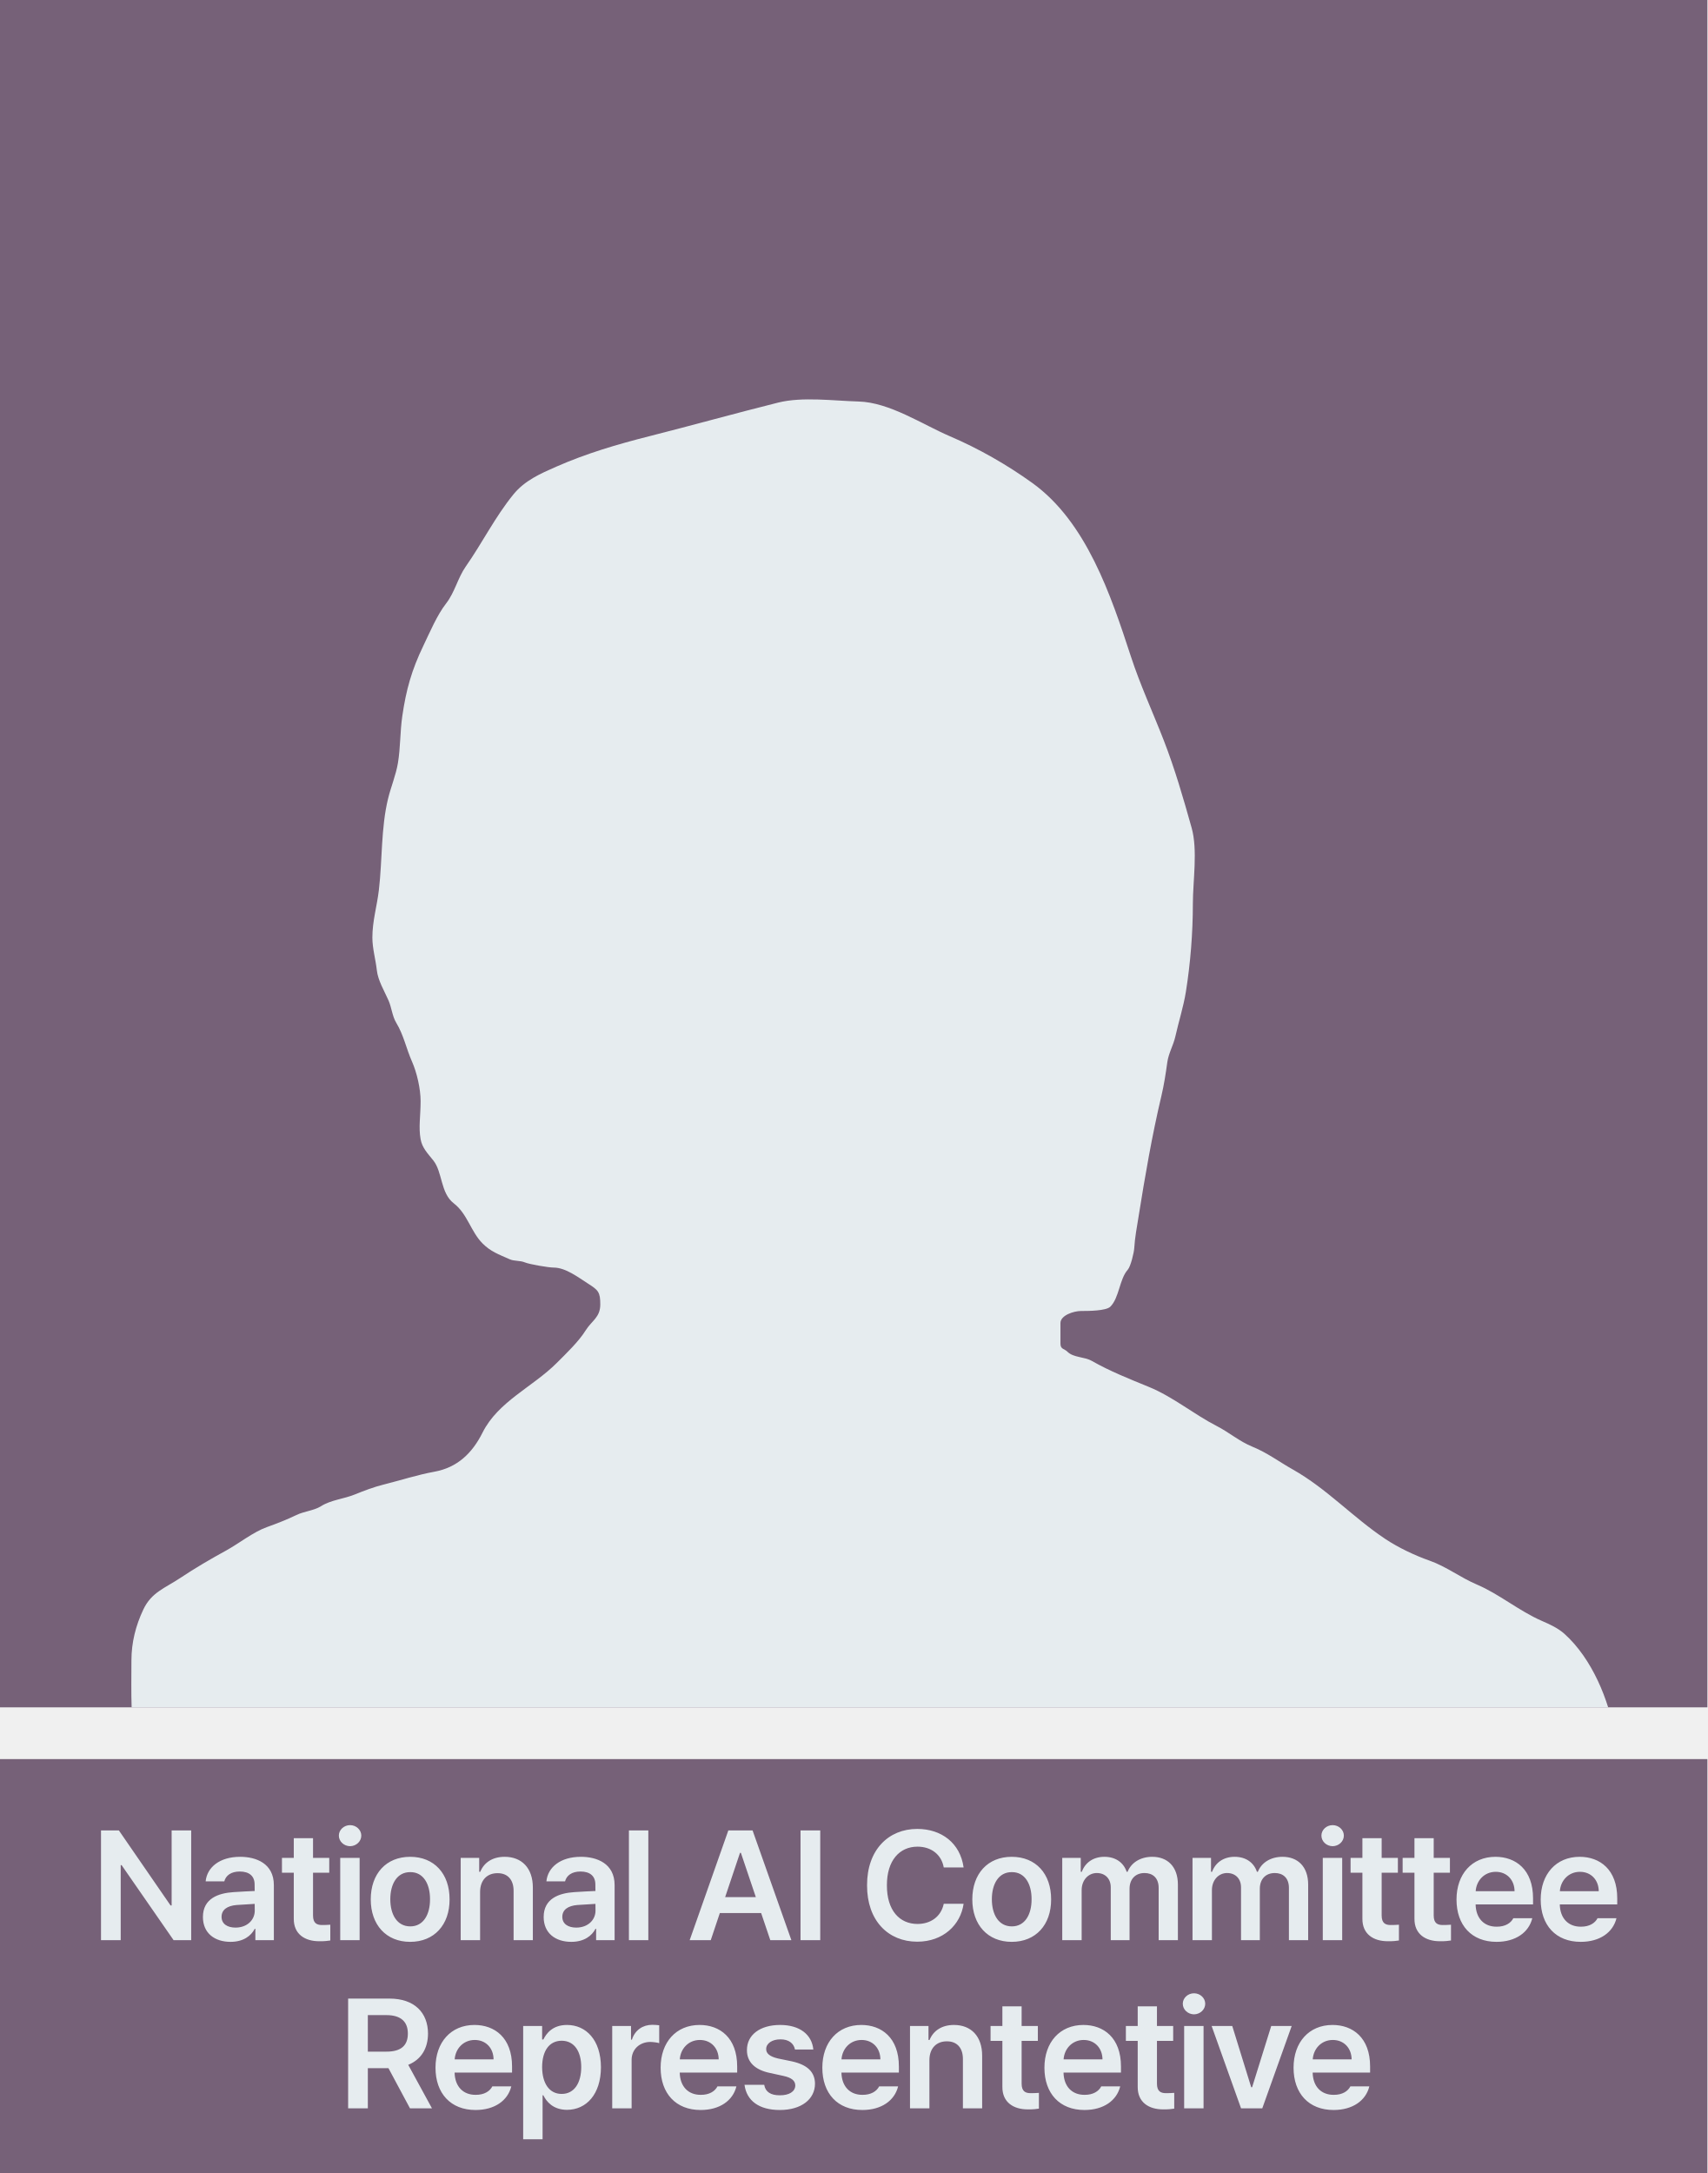
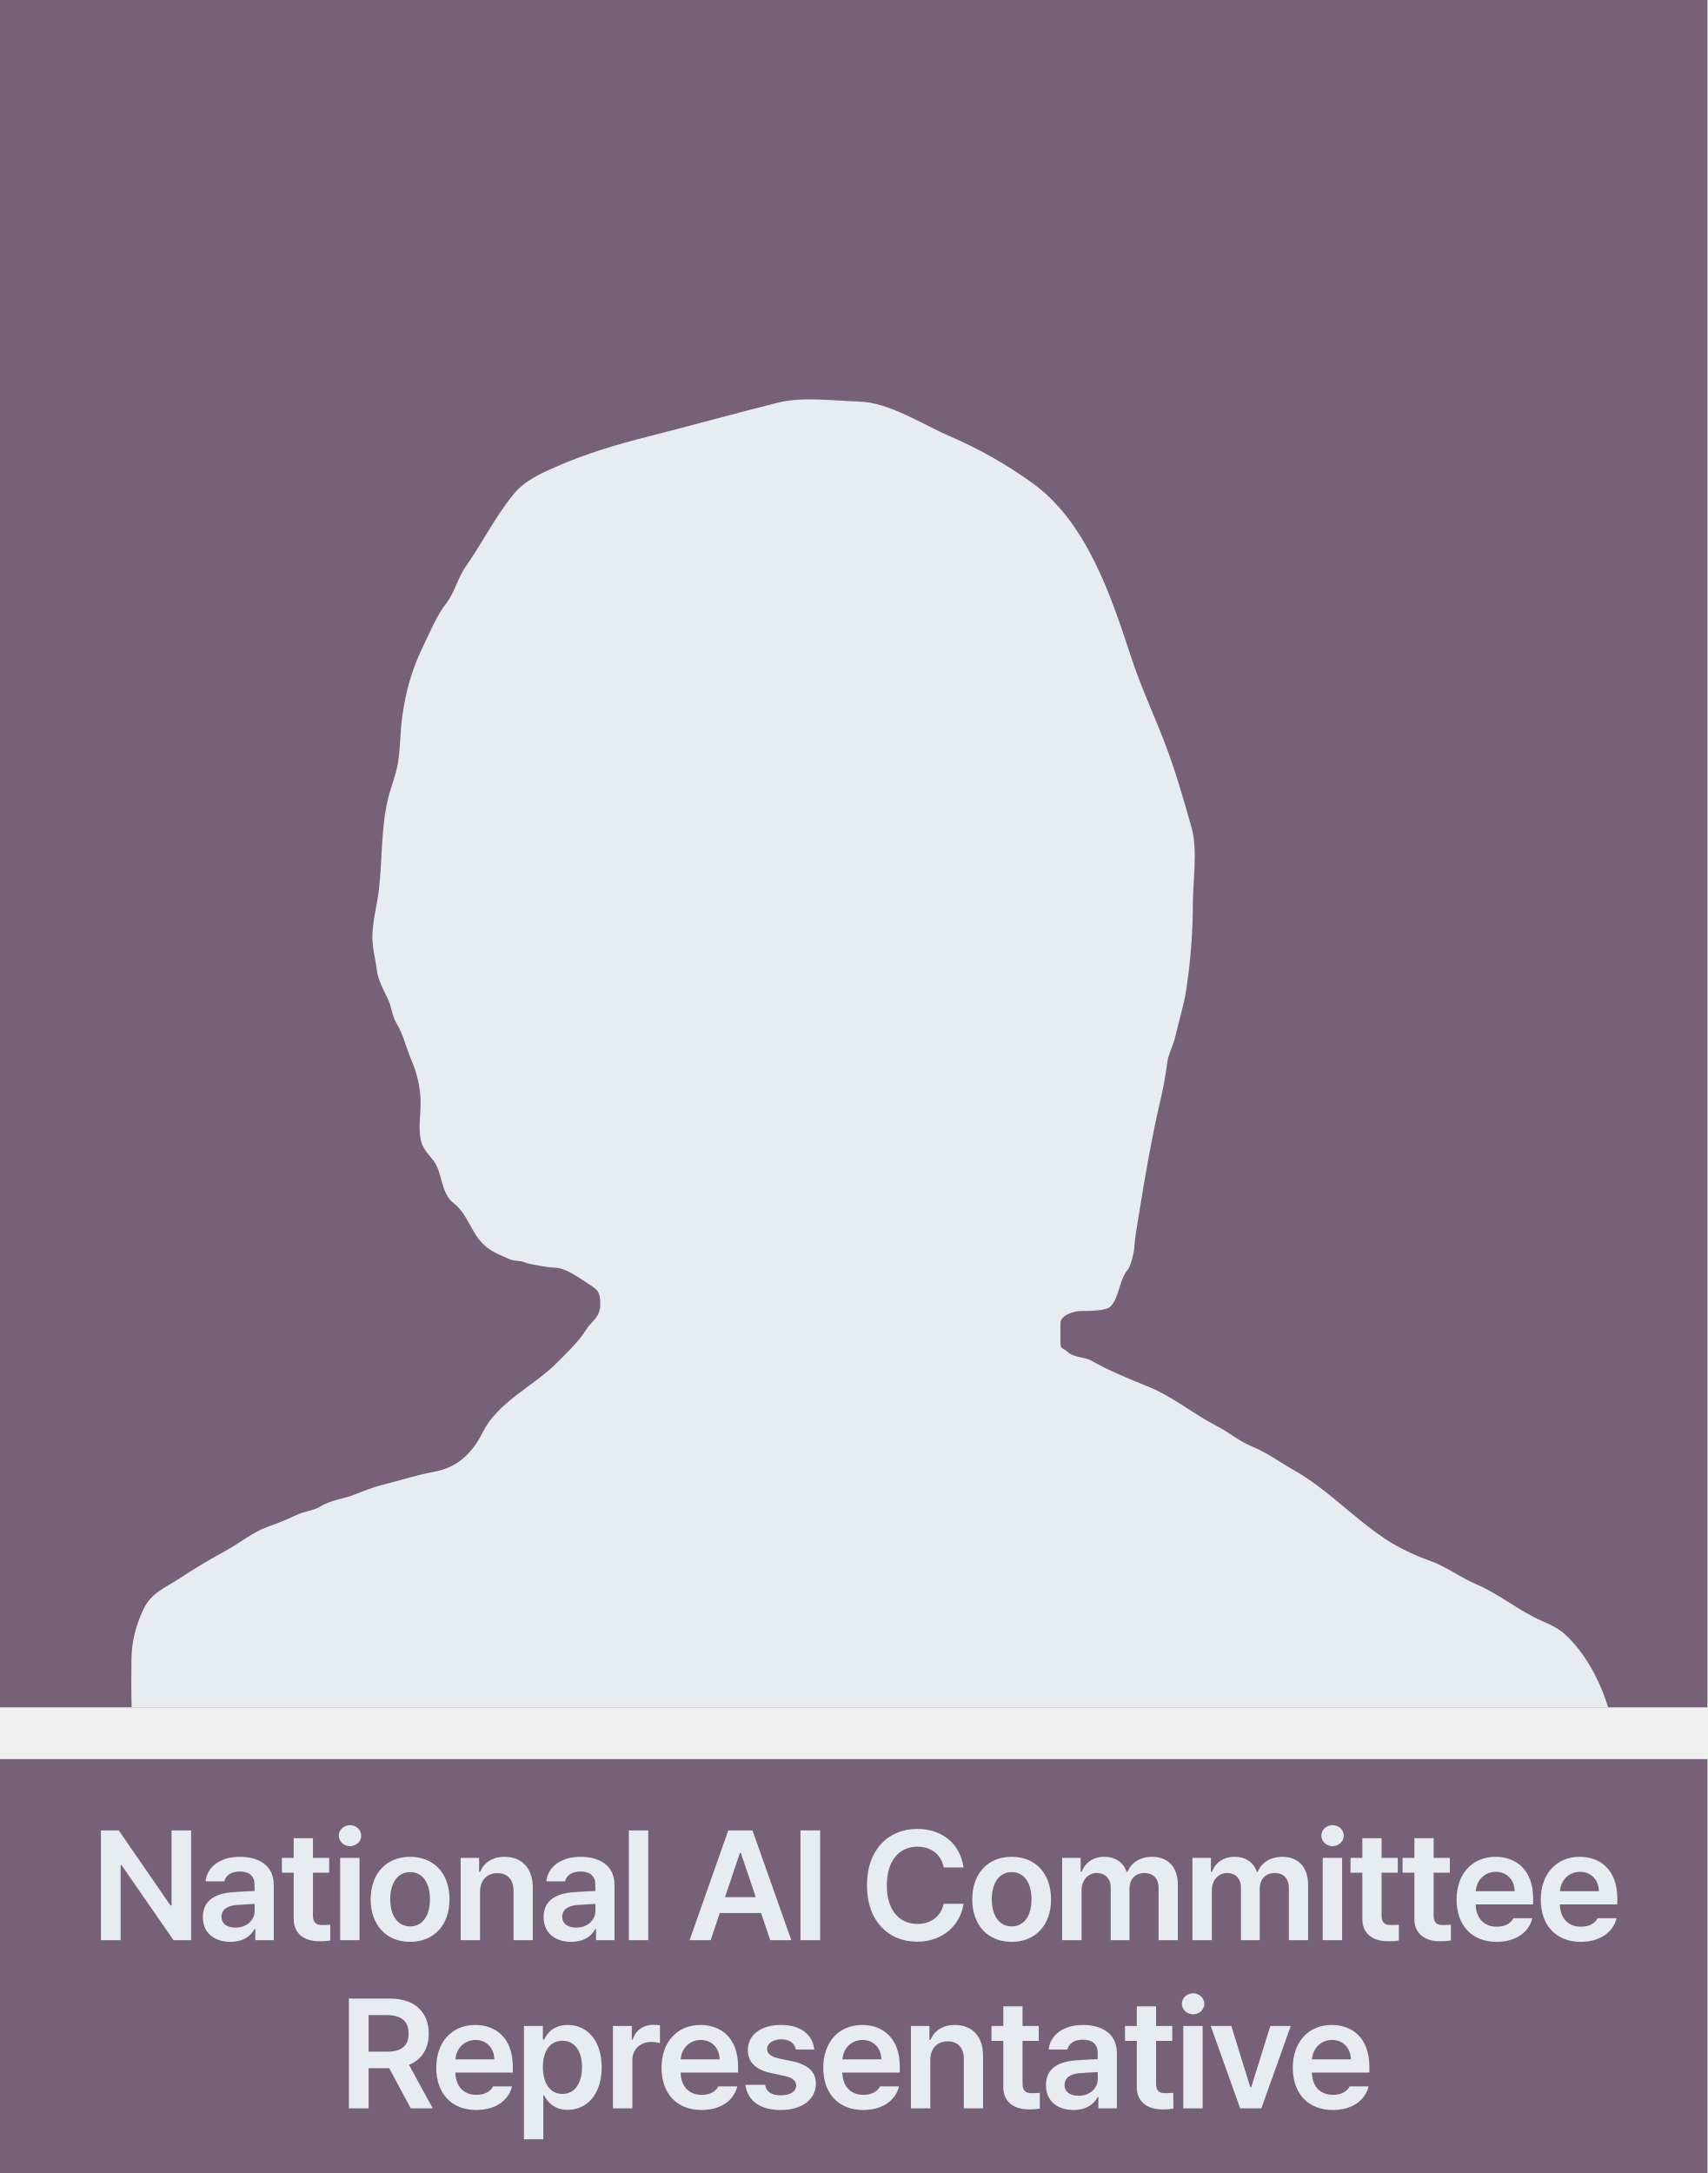
<svg xmlns="http://www.w3.org/2000/svg" width="264" height="336" viewBox="0 0 264 336" fill="none">
  <g clip-path="url(#clip0_2573_13482)">
    <rect width="264" height="264" fill="#766178" />
    <path d="M20.322 256.747C20.322 261.742 20.115 266.579 21.226 271.416C21.292 271.705 21.393 271.986 21.558 272.232C22.209 273.196 23.68 274.794 24.275 275.281C26.653 277.226 30.952 277.189 33.784 277.22C36.654 277.251 39.416 277.891 42.306 277.891C51.616 277.891 60.836 276.373 70.032 275.038C75.931 274.182 82.006 273.016 87.969 272.875C93.942 272.735 99.933 272.857 105.907 272.857C115.903 272.857 125.901 273.437 135.89 273.789C148.158 274.222 160.434 273.977 172.697 274.46C183.036 274.868 193.342 274.937 203.686 275.542C216.846 276.311 229.927 276.549 243.104 276.549C243.753 276.549 250.227 277.162 250.227 276.027C250.227 273.432 250.143 270.893 249.705 268.326C248.762 262.806 246.15 256.46 241.911 252.645C240.909 251.743 239.636 251.167 238.405 250.631C234.873 249.093 231.841 246.491 228.336 245C225.785 243.914 223.647 242.23 221.027 241.308C218.753 240.508 216.19 239.289 214.184 237.952C209.178 234.614 205.145 230.172 199.883 227.211C197.766 226.021 195.958 224.637 193.673 223.706C191.609 222.865 190.084 221.498 188.136 220.499C184.59 218.68 181.359 215.972 177.657 214.458C174.66 213.232 171.584 212.01 168.818 210.43C167.673 209.776 165.976 209.937 165.052 209.013C164.548 208.51 163.97 208.658 163.97 207.745V204.575C163.97 203.374 166.034 202.711 167.159 202.711H167.196C168.203 202.711 171.018 202.711 171.69 202.039C173.063 200.666 173.086 197.784 174.375 196.334C174.836 195.815 175.342 193.676 175.382 192.977C175.473 191.384 175.797 189.69 176.053 188.092C177.055 181.828 178.113 175.648 179.577 169.465C179.988 167.73 180.246 166.024 180.491 164.263C180.689 162.836 181.433 161.633 181.74 160.254C182.246 157.978 182.993 155.669 183.362 153.373C184.072 148.955 184.444 144.232 184.444 139.762C184.444 136.211 185.221 131.456 184.257 128.015C182.967 123.407 181.666 118.901 179.931 114.441C178.266 110.159 176.303 105.912 174.86 101.5C171.77 92.059 168.002 80.702 159.607 74.669C155.662 71.833 151.325 69.361 146.872 67.453C142.617 65.629 137.544 62.212 132.757 62.083C128.927 61.979 124.078 61.311 120.32 62.251C113.665 63.914 107.035 65.769 100.388 67.453C95.429 68.709 90.725 70.091 86.03 72.152L86.008 72.161C83.543 73.243 81.133 74.302 79.392 76.44C76.54 79.945 74.58 83.935 72.008 87.609C70.789 89.351 70.321 91.582 68.988 93.296C67.566 95.124 66.469 97.753 65.464 99.841C63.645 103.618 62.798 106.644 62.201 110.749C61.853 113.142 61.927 115.597 61.529 117.983C61.22 119.84 60.446 121.67 60.001 123.503C58.901 128.023 59.127 132.993 58.583 137.618C58.29 140.114 57.577 142.424 57.577 144.964C57.577 146.653 58.081 148.345 58.266 150.017C58.445 151.626 59.435 153.235 60.075 154.697C60.557 155.8 60.651 157.129 61.268 158.147C62.417 160.038 62.826 162.164 63.692 164.113C64.467 165.856 65.035 168.373 65.035 170.262C65.035 172.587 64.697 174.284 65.035 176.144C65.28 177.492 66.094 178.302 66.993 179.425C68.445 181.241 68.088 184.468 70.162 186.063C72.289 187.699 72.79 190.443 74.619 192.272C75.874 193.527 77.044 193.928 78.814 194.715C79.521 195.029 80.424 194.888 81.164 195.2C81.86 195.493 84.826 195.998 85.601 195.998C87.472 195.998 89.442 197.535 90.953 198.497C92.523 199.496 92.817 199.806 92.817 201.704C92.817 203.709 91.505 204.191 90.543 205.731C89.468 207.451 87.539 209.294 86.086 210.747C82.37 214.463 77.02 216.704 74.619 221.506C73.007 224.73 70.697 226.923 67.16 227.566C64.543 228.042 61.899 228.904 59.273 229.561C57.814 229.926 56.279 230.504 54.892 231.071C53.136 231.789 51.21 231.901 49.596 232.917C48.556 233.572 46.993 233.694 45.83 234.26C44.374 234.967 42.802 235.579 41.28 236.124C39.136 236.893 36.989 238.635 34.978 239.742C32.505 241.101 30.227 242.424 27.873 243.993C25.486 245.584 23.427 246.2 22.168 248.859C20.981 251.366 20.322 253.981 20.322 256.747Z" fill="#E6ECEF" />
  </g>
  <rect width="264" height="64" transform="translate(0 272)" fill="#766178" />
-   <path d="M29.562 283.031V300H26.844L18.805 288.398H18.664V300H15.617V283.031H18.383L26.375 294.633H26.539V283.031H29.562ZM31.377 296.414C31.377 293.555 33.755 292.723 36.111 292.57C37.002 292.5 38.818 292.418 39.38 292.395L39.369 291.375C39.369 290.109 38.56 289.383 37.072 289.383C35.736 289.383 34.916 289.992 34.681 290.906H31.798C32.009 288.738 33.955 287.109 37.142 287.109C39.556 287.109 42.345 288.105 42.345 291.492V300H39.486V298.242H39.392C38.83 299.32 37.646 300.258 35.642 300.258C33.216 300.258 31.377 298.934 31.377 296.414ZM34.259 296.391C34.259 297.492 35.162 298.055 36.416 298.055C38.232 298.055 39.392 296.859 39.392 295.43L39.38 294.387C38.841 294.41 37.177 294.516 36.58 294.562C35.162 294.68 34.259 295.277 34.259 296.391ZM50.909 287.273V289.57H48.402V296.18C48.402 297.398 49.011 297.645 49.761 297.656C50.112 297.668 50.698 297.633 51.073 297.609V300.047C50.722 300.105 50.148 300.176 49.386 300.164C47.136 300.176 45.402 299.062 45.425 296.672V289.57H43.597V287.273H45.425V284.227H48.402V287.273H50.909ZM52.606 300V287.273H55.606V300H52.606ZM52.395 283.828C52.395 282.938 53.181 282.211 54.13 282.211C55.079 282.211 55.864 282.938 55.864 283.828C55.864 284.73 55.079 285.457 54.13 285.469C53.181 285.457 52.395 284.73 52.395 283.828ZM63.42 300.258C59.706 300.258 57.327 297.621 57.327 293.695C57.327 289.734 59.706 287.109 63.42 287.109C67.147 287.109 69.526 289.734 69.514 293.695C69.526 297.621 67.147 300.258 63.42 300.258ZM60.35 293.672C60.35 296.004 61.37 297.867 63.444 297.867C65.483 297.867 66.502 296.004 66.491 293.672C66.502 291.34 65.483 289.465 63.444 289.477C61.37 289.465 60.35 291.34 60.35 293.672ZM74.234 292.547V300H71.234V287.273H74.094V289.43H74.258C74.832 288.012 76.133 287.109 78.031 287.109C80.668 287.109 82.402 288.844 82.391 291.891V300H79.414V292.359C79.414 290.648 78.488 289.629 76.93 289.641C75.348 289.629 74.234 290.695 74.234 292.547ZM84.064 296.414C84.064 293.555 86.443 292.723 88.798 292.57C89.689 292.5 91.505 292.418 92.068 292.395L92.056 291.375C92.056 290.109 91.248 289.383 89.759 289.383C88.423 289.383 87.603 289.992 87.369 290.906H84.486C84.697 288.738 86.642 287.109 89.83 287.109C92.244 287.109 95.033 288.105 95.033 291.492V300H92.173V298.242H92.08C91.517 299.32 90.334 300.258 88.33 300.258C85.904 300.258 84.064 298.934 84.064 296.414ZM86.947 296.391C86.947 297.492 87.849 298.055 89.103 298.055C90.919 298.055 92.08 296.859 92.08 295.43L92.068 294.387C91.529 294.41 89.865 294.516 89.267 294.562C87.849 294.68 86.947 295.277 86.947 296.391ZM100.245 283.031V300H97.245V283.031H100.245ZM109.897 300H106.639L112.616 283.031H116.366L122.366 300H119.108L117.69 295.805H111.303L109.897 300ZM112.123 293.344H116.87L114.561 286.5H114.42L112.123 293.344ZM126.828 283.031V300H123.781V283.031H126.828ZM145.925 288.75C145.562 286.711 143.933 285.539 141.87 285.539C139.093 285.539 137.124 287.672 137.136 291.516C137.124 295.418 139.105 297.492 141.87 297.492C143.886 297.492 145.515 296.367 145.925 294.375H148.995C148.527 297.633 145.843 300.234 141.823 300.234C137.347 300.234 134.054 296.988 134.066 291.516C134.054 286.031 137.382 282.797 141.823 282.797C145.573 282.797 148.468 284.977 148.995 288.75H145.925ZM156.434 300.258C152.72 300.258 150.341 297.621 150.341 293.695C150.341 289.734 152.72 287.109 156.434 287.109C160.161 287.109 162.54 289.734 162.528 293.695C162.54 297.621 160.161 300.258 156.434 300.258ZM153.364 293.672C153.364 296.004 154.384 297.867 156.458 297.867C158.497 297.867 159.516 296.004 159.505 293.672C159.516 291.34 158.497 289.465 156.458 289.477C154.384 289.465 153.364 291.34 153.364 293.672ZM164.248 300V287.273H167.108V289.43H167.272C167.799 287.977 169.077 287.109 170.764 287.109C172.487 287.109 173.729 287.988 174.209 289.43H174.35C174.901 288.023 176.319 287.109 178.17 287.109C180.502 287.109 182.143 288.609 182.131 291.445V300H179.155V291.914C179.155 290.332 178.194 289.617 176.975 289.617C175.51 289.617 174.655 290.613 174.655 292.055V300H171.748V291.797C171.737 290.473 170.87 289.617 169.592 289.617C168.303 289.617 167.248 290.684 167.248 292.266V300H164.248ZM184.391 300V287.273H187.25V289.43H187.414C187.941 287.977 189.219 287.109 190.906 287.109C192.629 287.109 193.871 287.988 194.352 289.43H194.492C195.043 288.023 196.461 287.109 198.312 287.109C200.645 287.109 202.285 288.609 202.273 291.445V300H199.297V291.914C199.297 290.332 198.336 289.617 197.117 289.617C195.652 289.617 194.797 290.613 194.797 292.055V300H191.891V291.797C191.879 290.473 191.012 289.617 189.734 289.617C188.445 289.617 187.391 290.684 187.391 292.266V300H184.391ZM204.533 300V287.273H207.533V300H204.533ZM204.322 283.828C204.322 282.938 205.107 282.211 206.056 282.211C207.005 282.211 207.791 282.938 207.791 283.828C207.791 284.73 207.005 285.457 206.056 285.469C205.107 285.457 204.322 284.73 204.322 283.828ZM216.144 287.273V289.57H213.636V296.18C213.636 297.398 214.245 297.645 214.995 297.656C215.347 297.668 215.933 297.633 216.308 297.609V300.047C215.956 300.105 215.382 300.176 214.62 300.164C212.37 300.176 210.636 299.062 210.659 296.672V289.57H208.831V287.273H210.659V284.227H213.636V287.273H216.144ZM224.192 287.273V289.57H221.684V296.18C221.684 297.398 222.294 297.645 223.044 297.656C223.395 297.668 223.981 297.633 224.356 297.609V300.047C224.005 300.105 223.43 300.176 222.669 300.164C220.419 300.176 218.684 299.062 218.708 296.672V289.57H216.88V287.273H218.708V284.227H221.684V287.273H224.192ZM231.397 300.258C227.565 300.258 225.209 297.703 225.209 293.719C225.209 289.781 227.6 287.109 231.233 287.109C234.35 287.109 237.045 289.066 237.045 293.531V294.469H228.163C228.209 296.637 229.487 297.926 231.42 297.914C232.733 297.926 233.612 297.363 233.998 296.602H236.928C236.389 298.805 234.35 300.258 231.397 300.258ZM228.174 292.43H234.186C234.174 290.695 233.002 289.43 231.28 289.43C229.487 289.43 228.28 290.812 228.174 292.43ZM244.414 300.258C240.582 300.258 238.227 297.703 238.227 293.719C238.227 289.781 240.617 287.109 244.25 287.109C247.367 287.109 250.062 289.066 250.062 293.531V294.469H241.18C241.227 296.637 242.504 297.926 244.438 297.914C245.75 297.926 246.629 297.363 247.016 296.602H249.945C249.406 298.805 247.367 300.258 244.414 300.258ZM241.191 292.43H247.203C247.191 290.695 246.02 289.43 244.297 289.43C242.504 289.43 241.297 290.812 241.191 292.43ZM53.83 326V309.031H60.205C64.095 309.031 66.169 311.211 66.181 314.445C66.169 316.754 65.115 318.465 63.123 319.273L66.791 326H63.392L60.064 319.789H56.877V326H53.83ZM56.877 317.234H59.736C62.033 317.246 63.064 316.262 63.064 314.445C63.064 312.641 62.033 311.586 59.736 311.586H56.877V317.234ZM73.527 326.258C69.695 326.258 67.339 323.703 67.339 319.719C67.339 315.781 69.73 313.109 73.362 313.109C76.48 313.109 79.175 315.066 79.175 319.531V320.469H70.292C70.339 322.637 71.616 323.926 73.55 323.914C74.862 323.926 75.741 323.363 76.128 322.602H79.058C78.519 324.805 76.48 326.258 73.527 326.258ZM70.304 318.43H76.316C76.304 316.695 75.132 315.43 73.409 315.43C71.616 315.43 70.409 316.812 70.304 318.43ZM80.895 330.781V313.273H83.825V315.359H84.013C84.469 314.457 85.407 313.109 87.669 313.109C90.598 313.109 92.907 315.406 92.919 319.648C92.907 323.832 90.669 326.223 87.669 326.234C85.477 326.223 84.481 324.922 84.013 323.984H83.895V330.781H80.895ZM83.825 319.625C83.837 322.109 84.915 323.773 86.848 323.773C88.829 323.773 89.872 322.027 89.872 319.625C89.872 317.258 88.852 315.559 86.848 315.547C84.891 315.559 83.837 317.152 83.825 319.625ZM94.662 326V313.273H97.569V315.383H97.709C98.166 313.918 99.385 313.086 100.85 313.086C101.178 313.086 101.647 313.121 101.928 313.156V315.922C101.659 315.828 101.038 315.746 100.545 315.734C98.881 315.746 97.662 316.895 97.662 318.5V326H94.662ZM108.336 326.258C104.504 326.258 102.148 323.703 102.148 319.719C102.148 315.781 104.539 313.109 108.172 313.109C111.289 313.109 113.984 315.066 113.984 319.531V320.469H105.102C105.148 322.637 106.426 323.926 108.359 323.914C109.672 323.926 110.551 323.363 110.938 322.602H113.867C113.328 324.805 111.289 326.258 108.336 326.258ZM105.113 318.43H111.125C111.113 316.695 109.941 315.43 108.219 315.43C106.426 315.43 105.219 316.812 105.113 318.43ZM122.923 316.906C122.736 315.945 121.939 315.324 120.673 315.336C119.396 315.324 118.459 315.969 118.47 316.836C118.459 317.492 118.986 317.984 120.275 318.289L122.431 318.734C124.834 319.262 126.005 320.375 126.017 322.203C126.005 324.594 123.908 326.258 120.58 326.258C117.345 326.258 115.435 324.805 115.119 322.367H118.166C118.341 323.457 119.185 323.996 120.58 323.984C122.021 323.996 122.959 323.41 122.97 322.461C122.959 321.723 122.384 321.254 121.119 320.984L119.08 320.539C116.713 320.059 115.482 318.816 115.494 317C115.482 314.645 117.521 313.109 120.627 313.109C123.662 313.109 125.537 314.598 125.759 316.906H122.923ZM133.339 326.258C129.507 326.258 127.152 323.703 127.152 319.719C127.152 315.781 129.542 313.109 133.175 313.109C136.292 313.109 138.988 315.066 138.988 319.531V320.469H130.105C130.152 322.637 131.429 323.926 133.363 323.914C134.675 323.926 135.554 323.363 135.941 322.602H138.87C138.331 324.805 136.292 326.258 133.339 326.258ZM130.116 318.43H136.128C136.116 316.695 134.945 315.43 133.222 315.43C131.429 315.43 130.222 316.812 130.116 318.43ZM143.708 318.547V326H140.708V313.273H143.567V315.43H143.731C144.305 314.012 145.606 313.109 147.505 313.109C150.141 313.109 151.876 314.844 151.864 317.891V326H148.888V318.359C148.888 316.648 147.962 315.629 146.403 315.641C144.821 315.629 143.708 316.695 143.708 318.547ZM160.475 313.273V315.57H157.967V322.18C157.967 323.398 158.577 323.645 159.327 323.656C159.678 323.668 160.264 323.633 160.639 323.609V326.047C160.288 326.105 159.713 326.176 158.952 326.164C156.702 326.176 154.967 325.062 154.991 322.672V315.57H153.163V313.273H154.991V310.227H157.967V313.273H160.475ZM167.68 326.258C163.848 326.258 161.492 323.703 161.492 319.719C161.492 315.781 163.883 313.109 167.516 313.109C170.633 313.109 173.328 315.066 173.328 319.531V320.469H164.445C164.492 322.637 165.77 323.926 167.703 323.914C169.016 323.926 169.895 323.363 170.281 322.602H173.211C172.672 324.805 170.633 326.258 167.68 326.258ZM164.457 318.43H170.469C170.457 316.695 169.285 315.43 167.562 315.43C165.77 315.43 164.562 316.812 164.457 318.43ZM181.4 313.273V315.57H178.892V322.18C178.892 323.398 179.502 323.645 180.252 323.656C180.603 323.668 181.189 323.633 181.564 323.609V326.047C181.212 326.105 180.638 326.176 179.877 326.164C177.627 326.176 175.892 325.062 175.916 322.672V315.57H174.087V313.273H175.916V310.227H178.892V313.273H181.4ZM183.097 326V313.273H186.097V326H183.097ZM182.886 309.828C182.886 308.938 183.671 308.211 184.62 308.211C185.57 308.211 186.355 308.938 186.355 309.828C186.355 310.73 185.57 311.457 184.62 311.469C183.671 311.457 182.886 310.73 182.886 309.828ZM199.723 313.273L195.177 326H191.895L187.348 313.273H190.536L193.466 322.742H193.606L196.559 313.273H199.723ZM206.202 326.258C202.37 326.258 200.014 323.703 200.014 319.719C200.014 315.781 202.405 313.109 206.038 313.109C209.155 313.109 211.85 315.066 211.85 319.531V320.469H202.967C203.014 322.637 204.291 323.926 206.225 323.914C207.538 323.926 208.416 323.363 208.803 322.602H211.733C211.194 324.805 209.155 326.258 206.202 326.258ZM202.979 318.43H208.991C208.979 316.695 207.807 315.43 206.084 315.43C204.291 315.43 203.084 316.812 202.979 318.43Z" fill="#E6ECEF" />
+   <path d="M29.551 283.031V300H26.832L18.793 288.398H18.652V300H15.605V283.031H18.371L26.363 294.633H26.527V283.031H29.551ZM31.365 296.414C31.365 293.555 33.744 292.723 36.099 292.57C36.99 292.5 38.806 292.418 39.369 292.395L39.357 291.375C39.357 290.109 38.548 289.383 37.06 289.383C35.724 289.383 34.904 289.992 34.669 290.906H31.787C31.998 288.738 33.943 287.109 37.13 287.109C39.544 287.109 42.334 288.105 42.334 291.492V300H39.474V298.242H39.38C38.818 299.32 37.634 300.258 35.63 300.258C33.205 300.258 31.365 298.934 31.365 296.414ZM34.248 296.391C34.248 297.492 35.15 298.055 36.404 298.055C38.22 298.055 39.38 296.859 39.38 295.43L39.369 294.387C38.83 294.41 37.166 294.516 36.568 294.562C35.15 294.68 34.248 295.277 34.248 296.391ZM50.898 287.273V289.57H48.39V296.18C48.39 297.398 48.999 297.645 49.749 297.656C50.101 297.668 50.687 297.633 51.062 297.609V300.047C50.71 300.105 50.136 300.176 49.374 300.164C47.124 300.176 45.39 299.062 45.413 296.672V289.57H43.585V287.273H45.413V284.227H48.39V287.273H50.898ZM52.594 300V287.273H55.594V300H52.594ZM52.384 283.828C52.384 282.938 53.169 282.211 54.118 282.211C55.067 282.211 55.852 282.938 55.852 283.828C55.852 284.73 55.067 285.457 54.118 285.469C53.169 285.457 52.384 284.73 52.384 283.828ZM63.409 300.258C59.694 300.258 57.315 297.621 57.315 293.695C57.315 289.734 59.694 287.109 63.409 287.109C67.135 287.109 69.514 289.734 69.502 293.695C69.514 297.621 67.135 300.258 63.409 300.258ZM60.338 293.672C60.338 296.004 61.358 297.867 63.432 297.867C65.471 297.867 66.491 296.004 66.479 293.672C66.491 291.34 65.471 289.465 63.432 289.477C61.358 289.465 60.338 291.34 60.338 293.672ZM74.223 292.547V300H71.223V287.273H74.082V289.43H74.246C74.82 288.012 76.121 287.109 78.019 287.109C80.656 287.109 82.391 288.844 82.379 291.891V300H79.402V292.359C79.402 290.648 78.477 289.629 76.918 289.641C75.336 289.629 74.223 290.695 74.223 292.547ZM84.052 296.414C84.052 293.555 86.431 292.723 88.787 292.57C89.677 292.5 91.494 292.418 92.056 292.395L92.044 291.375C92.044 290.109 91.236 289.383 89.748 289.383C88.412 289.383 87.591 289.992 87.357 290.906H84.474C84.685 288.738 86.63 287.109 89.818 287.109C92.232 287.109 95.021 288.105 95.021 291.492V300H92.162V298.242H92.068C91.505 299.32 90.322 300.258 88.318 300.258C85.892 300.258 84.052 298.934 84.052 296.414ZM86.935 296.391C86.935 297.492 87.838 298.055 89.091 298.055C90.908 298.055 92.068 296.859 92.068 295.43L92.056 294.387C91.517 294.41 89.853 294.516 89.255 294.562C87.838 294.68 86.935 295.277 86.935 296.391ZM100.234 283.031V300H97.234V283.031H100.234ZM109.885 300H106.627L112.604 283.031H116.354L122.354 300H119.096L117.678 295.805H111.291L109.885 300ZM112.112 293.344H116.858L114.549 286.5H114.409L112.112 293.344ZM126.816 283.031V300H123.77V283.031H126.816ZM145.913 288.75C145.55 286.711 143.921 285.539 141.859 285.539C139.081 285.539 137.113 287.672 137.124 291.516C137.113 295.418 139.093 297.492 141.859 297.492C143.874 297.492 145.503 296.367 145.913 294.375H148.984C148.515 297.633 145.831 300.234 141.812 300.234C137.335 300.234 134.042 296.988 134.054 291.516C134.042 286.031 137.37 282.797 141.812 282.797C145.562 282.797 148.456 284.977 148.984 288.75H145.913ZM156.423 300.258C152.708 300.258 150.329 297.621 150.329 293.695C150.329 289.734 152.708 287.109 156.423 287.109C160.149 287.109 162.528 289.734 162.516 293.695C162.528 297.621 160.149 300.258 156.423 300.258ZM153.352 293.672C153.352 296.004 154.372 297.867 156.446 297.867C158.485 297.867 159.505 296.004 159.493 293.672C159.505 291.34 158.485 289.465 156.446 289.477C154.372 289.465 153.352 291.34 153.352 293.672ZM164.237 300V287.273H167.096V289.43H167.26C167.788 287.977 169.065 287.109 170.752 287.109C172.475 287.109 173.717 287.988 174.198 289.43H174.338C174.889 288.023 176.307 287.109 178.159 287.109C180.491 287.109 182.131 288.609 182.12 291.445V300H179.143V291.914C179.143 290.332 178.182 289.617 176.963 289.617C175.498 289.617 174.643 290.613 174.643 292.055V300H171.737V291.797C171.725 290.473 170.858 289.617 169.58 289.617C168.291 289.617 167.237 290.684 167.237 292.266V300H164.237ZM184.379 300V287.273H187.238V289.43H187.402C187.93 287.977 189.207 287.109 190.895 287.109C192.617 287.109 193.859 287.988 194.34 289.43H194.48C195.031 288.023 196.449 287.109 198.301 287.109C200.633 287.109 202.273 288.609 202.262 291.445V300H199.285V291.914C199.285 290.332 198.324 289.617 197.105 289.617C195.641 289.617 194.785 290.613 194.785 292.055V300H191.879V291.797C191.867 290.473 191 289.617 189.723 289.617C188.434 289.617 187.379 290.684 187.379 292.266V300H184.379ZM204.521 300V287.273H207.521V300H204.521ZM204.31 283.828C204.31 282.938 205.095 282.211 206.045 282.211C206.994 282.211 207.779 282.938 207.779 283.828C207.779 284.73 206.994 285.457 206.045 285.469C205.095 285.457 204.31 284.73 204.31 283.828ZM216.132 287.273V289.57H213.624V296.18C213.624 297.398 214.234 297.645 214.984 297.656C215.335 297.668 215.921 297.633 216.296 297.609V300.047C215.945 300.105 215.37 300.176 214.609 300.164C212.359 300.176 210.624 299.062 210.648 296.672V289.57H208.82V287.273H210.648V284.227H213.624V287.273H216.132ZM224.18 287.273V289.57H221.673V296.18C221.673 297.398 222.282 297.645 223.032 297.656C223.384 297.668 223.97 297.633 224.345 297.609V300.047C223.993 300.105 223.419 300.176 222.657 300.164C220.407 300.176 218.673 299.062 218.696 296.672V289.57H216.868V287.273H218.696V284.227H221.673V287.273H224.18ZM231.409 300.258C227.577 300.258 225.221 297.703 225.221 293.719C225.221 289.781 227.612 287.109 231.245 287.109C234.362 287.109 237.057 289.066 237.057 293.531V294.469H228.174C228.221 296.637 229.498 297.926 231.432 297.914C232.745 297.926 233.623 297.363 234.01 296.602H236.94C236.401 298.805 234.362 300.258 231.409 300.258ZM228.186 292.43H234.198C234.186 290.695 233.014 289.43 231.291 289.43C229.498 289.43 228.291 290.812 228.186 292.43ZM244.426 300.258C240.594 300.258 238.238 297.703 238.238 293.719C238.238 289.781 240.629 287.109 244.262 287.109C247.379 287.109 250.074 289.066 250.074 293.531V294.469H241.191C241.238 296.637 242.516 297.926 244.449 297.914C245.762 297.926 246.641 297.363 247.027 296.602H249.957C249.418 298.805 247.379 300.258 244.426 300.258ZM241.203 292.43H247.215C247.203 290.695 246.031 289.43 244.309 289.43C242.516 289.43 241.309 290.812 241.203 292.43ZM53.947 326V309.031H60.322C64.213 309.031 66.287 311.211 66.298 314.445C66.287 316.754 65.232 318.465 63.24 319.273L66.908 326H63.509L60.181 319.789H56.994V326H53.947ZM56.994 317.234H59.853C62.15 317.246 63.181 316.262 63.181 314.445C63.181 312.641 62.15 311.586 59.853 311.586H56.994V317.234ZM73.644 326.258C69.812 326.258 67.456 323.703 67.456 319.719C67.456 315.781 69.847 313.109 73.48 313.109C76.597 313.109 79.292 315.066 79.292 319.531V320.469H70.409C70.456 322.637 71.734 323.926 73.667 323.914C74.98 323.926 75.859 323.363 76.245 322.602H79.175C78.636 324.805 76.597 326.258 73.644 326.258ZM70.421 318.43H76.433C76.421 316.695 75.249 315.43 73.527 315.43C71.734 315.43 70.527 316.812 70.421 318.43ZM81.013 330.781V313.273H83.942V315.359H84.13C84.587 314.457 85.524 313.109 87.786 313.109C90.716 313.109 93.024 315.406 93.036 319.648C93.024 323.832 90.786 326.223 87.786 326.234C85.594 326.223 84.598 324.922 84.13 323.984H84.013V330.781H81.013ZM83.942 319.625C83.954 322.109 85.032 323.773 86.966 323.773C88.946 323.773 89.989 322.027 89.989 319.625C89.989 317.258 88.969 315.559 86.966 315.547C85.009 315.559 83.954 317.152 83.942 319.625ZM94.78 326V313.273H97.686V315.383H97.827C98.284 313.918 99.502 313.086 100.967 313.086C101.295 313.086 101.764 313.121 102.045 313.156V315.922C101.776 315.828 101.155 315.746 100.663 315.734C98.998 315.746 97.78 316.895 97.78 318.5V326H94.78ZM108.477 326.258C104.645 326.258 102.289 323.703 102.289 319.719C102.289 315.781 104.68 313.109 108.312 313.109C111.43 313.109 114.125 315.066 114.125 319.531V320.469H105.242C105.289 322.637 106.566 323.926 108.5 323.914C109.812 323.926 110.691 323.363 111.078 322.602H114.008C113.469 324.805 111.43 326.258 108.477 326.258ZM105.254 318.43H111.266C111.254 316.695 110.082 315.43 108.359 315.43C106.566 315.43 105.359 316.812 105.254 318.43ZM123.064 316.906C122.877 315.945 122.08 315.324 120.814 315.336C119.537 315.324 118.599 315.969 118.611 316.836C118.599 317.492 119.127 317.984 120.416 318.289L122.572 318.734C124.974 319.262 126.146 320.375 126.158 322.203C126.146 324.594 124.048 326.258 120.72 326.258C117.486 326.258 115.576 324.805 115.259 322.367H118.306C118.482 323.457 119.326 323.996 120.72 323.984C122.162 323.996 123.099 323.41 123.111 322.461C123.099 321.723 122.525 321.254 121.259 320.984L119.22 320.539C116.853 320.059 115.623 318.816 115.634 317C115.623 314.645 117.662 313.109 120.767 313.109C123.802 313.109 125.677 314.598 125.9 316.906H123.064ZM133.48 326.258C129.648 326.258 127.292 323.703 127.292 319.719C127.292 315.781 129.683 313.109 133.316 313.109C136.433 313.109 139.128 315.066 139.128 319.531V320.469H130.245C130.292 322.637 131.57 323.926 133.503 323.914C134.816 323.926 135.695 323.363 136.081 322.602H139.011C138.472 324.805 136.433 326.258 133.48 326.258ZM130.257 318.43H136.269C136.257 316.695 135.085 315.43 133.363 315.43C131.57 315.43 130.363 316.812 130.257 318.43ZM143.848 318.547V326H140.848V313.273H143.708V315.43H143.872C144.446 314.012 145.747 313.109 147.645 313.109C150.282 313.109 152.016 314.844 152.005 317.891V326H149.028V318.359C149.028 316.648 148.102 315.629 146.544 315.641C144.962 315.629 143.848 316.695 143.848 318.547ZM160.616 313.273V315.57H158.108V322.18C158.108 323.398 158.717 323.645 159.467 323.656C159.819 323.668 160.405 323.633 160.78 323.609V326.047C160.428 326.105 159.854 326.176 159.092 326.164C156.842 326.176 155.108 325.062 155.131 322.672V315.57H153.303V313.273H155.131V310.227H158.108V313.273H160.616ZM161.727 322.414C161.727 319.555 164.105 318.723 166.461 318.57C167.352 318.5 169.168 318.418 169.73 318.395L169.719 317.375C169.719 316.109 168.91 315.383 167.422 315.383C166.086 315.383 165.266 315.992 165.031 316.906H162.148C162.359 314.738 164.305 313.109 167.492 313.109C169.906 313.109 172.695 314.105 172.695 317.492V326H169.836V324.242H169.742C169.18 325.32 167.996 326.258 165.992 326.258C163.566 326.258 161.727 324.934 161.727 322.414ZM164.609 322.391C164.609 323.492 165.512 324.055 166.766 324.055C168.582 324.055 169.742 322.859 169.742 321.43L169.73 320.387C169.191 320.41 167.527 320.516 166.93 320.562C165.512 320.68 164.609 321.277 164.609 322.391ZM181.259 313.273V315.57H178.752V322.18C178.752 323.398 179.361 323.645 180.111 323.656C180.462 323.668 181.048 323.633 181.423 323.609V326.047C181.072 326.105 180.498 326.176 179.736 326.164C177.486 326.176 175.752 325.062 175.775 322.672V315.57H173.947V313.273H175.775V310.227H178.752V313.273H181.259ZM182.956 326V313.273H185.956V326H182.956ZM182.745 309.828C182.745 308.938 183.53 308.211 184.48 308.211C185.429 308.211 186.214 308.938 186.214 309.828C186.214 310.73 185.429 311.457 184.48 311.469C183.53 311.457 182.745 310.73 182.745 309.828ZM199.583 313.273L195.036 326H191.755L187.208 313.273H190.395L193.325 322.742H193.466L196.419 313.273H199.583ZM206.084 326.258C202.252 326.258 199.897 323.703 199.897 319.719C199.897 315.781 202.288 313.109 205.92 313.109C209.038 313.109 211.733 315.066 211.733 319.531V320.469H202.85C202.897 322.637 204.174 323.926 206.108 323.914C207.42 323.926 208.299 323.363 208.686 322.602H211.616C211.077 324.805 209.038 326.258 206.084 326.258ZM202.862 318.43H208.873C208.862 316.695 207.69 315.43 205.967 315.43C204.174 315.43 202.967 316.812 202.862 318.43Z" fill="#E6ECEF" />
  <defs>
    <clipPath id="clip0_2573_13482">
      <rect width="264" height="264" fill="white" />
    </clipPath>
  </defs>
</svg>
